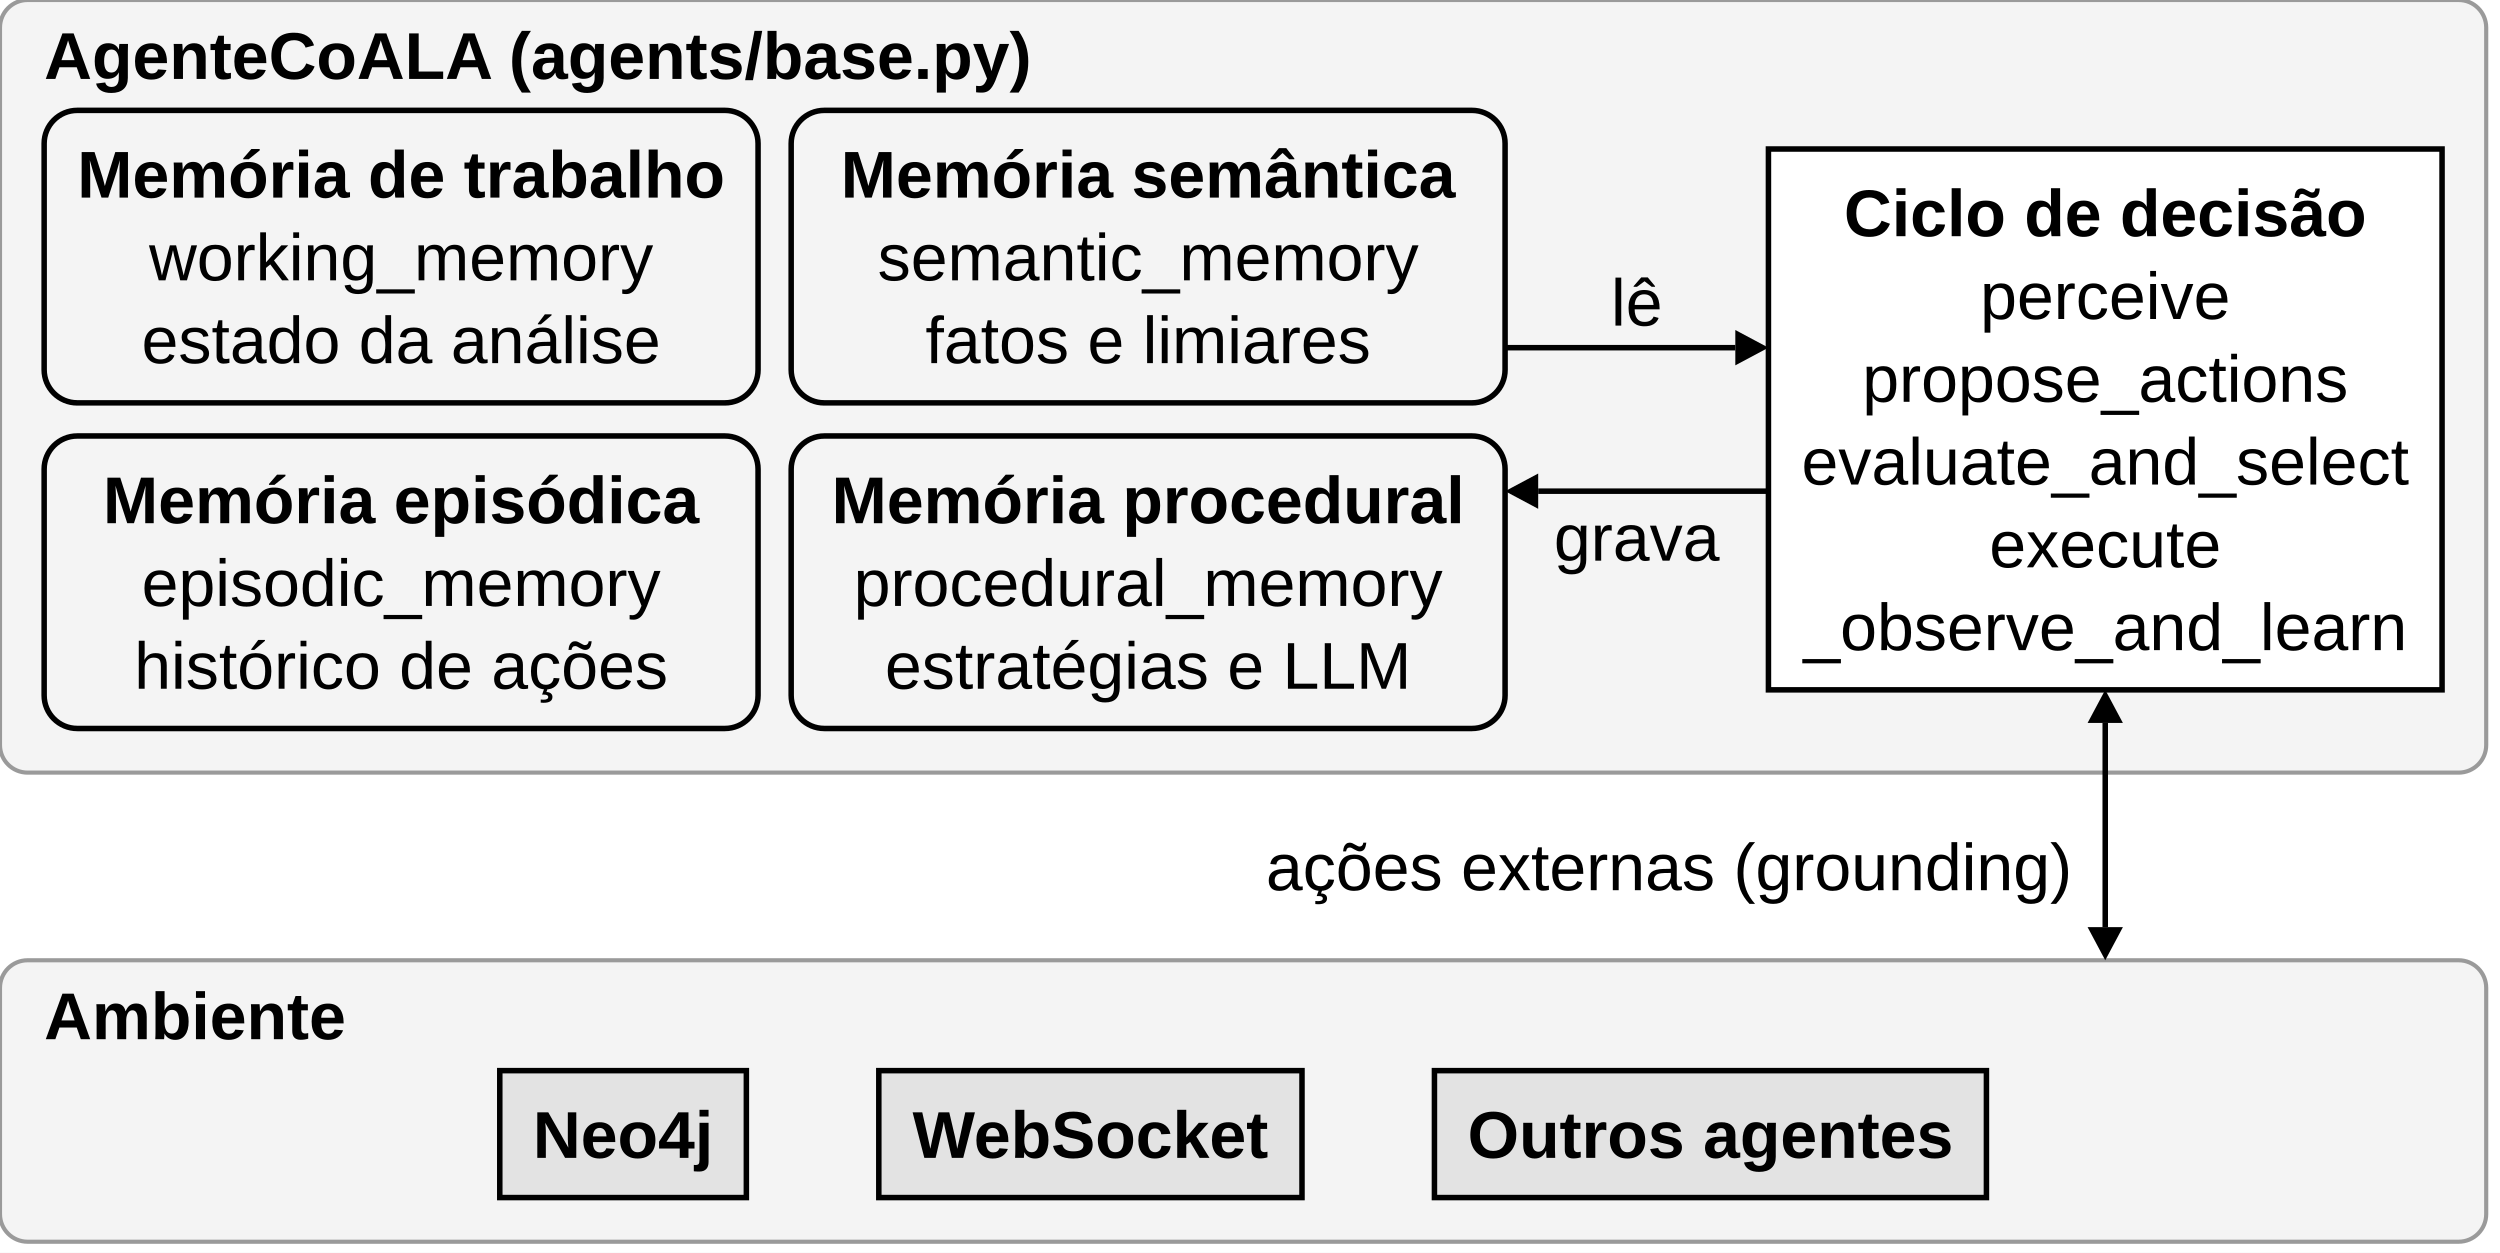
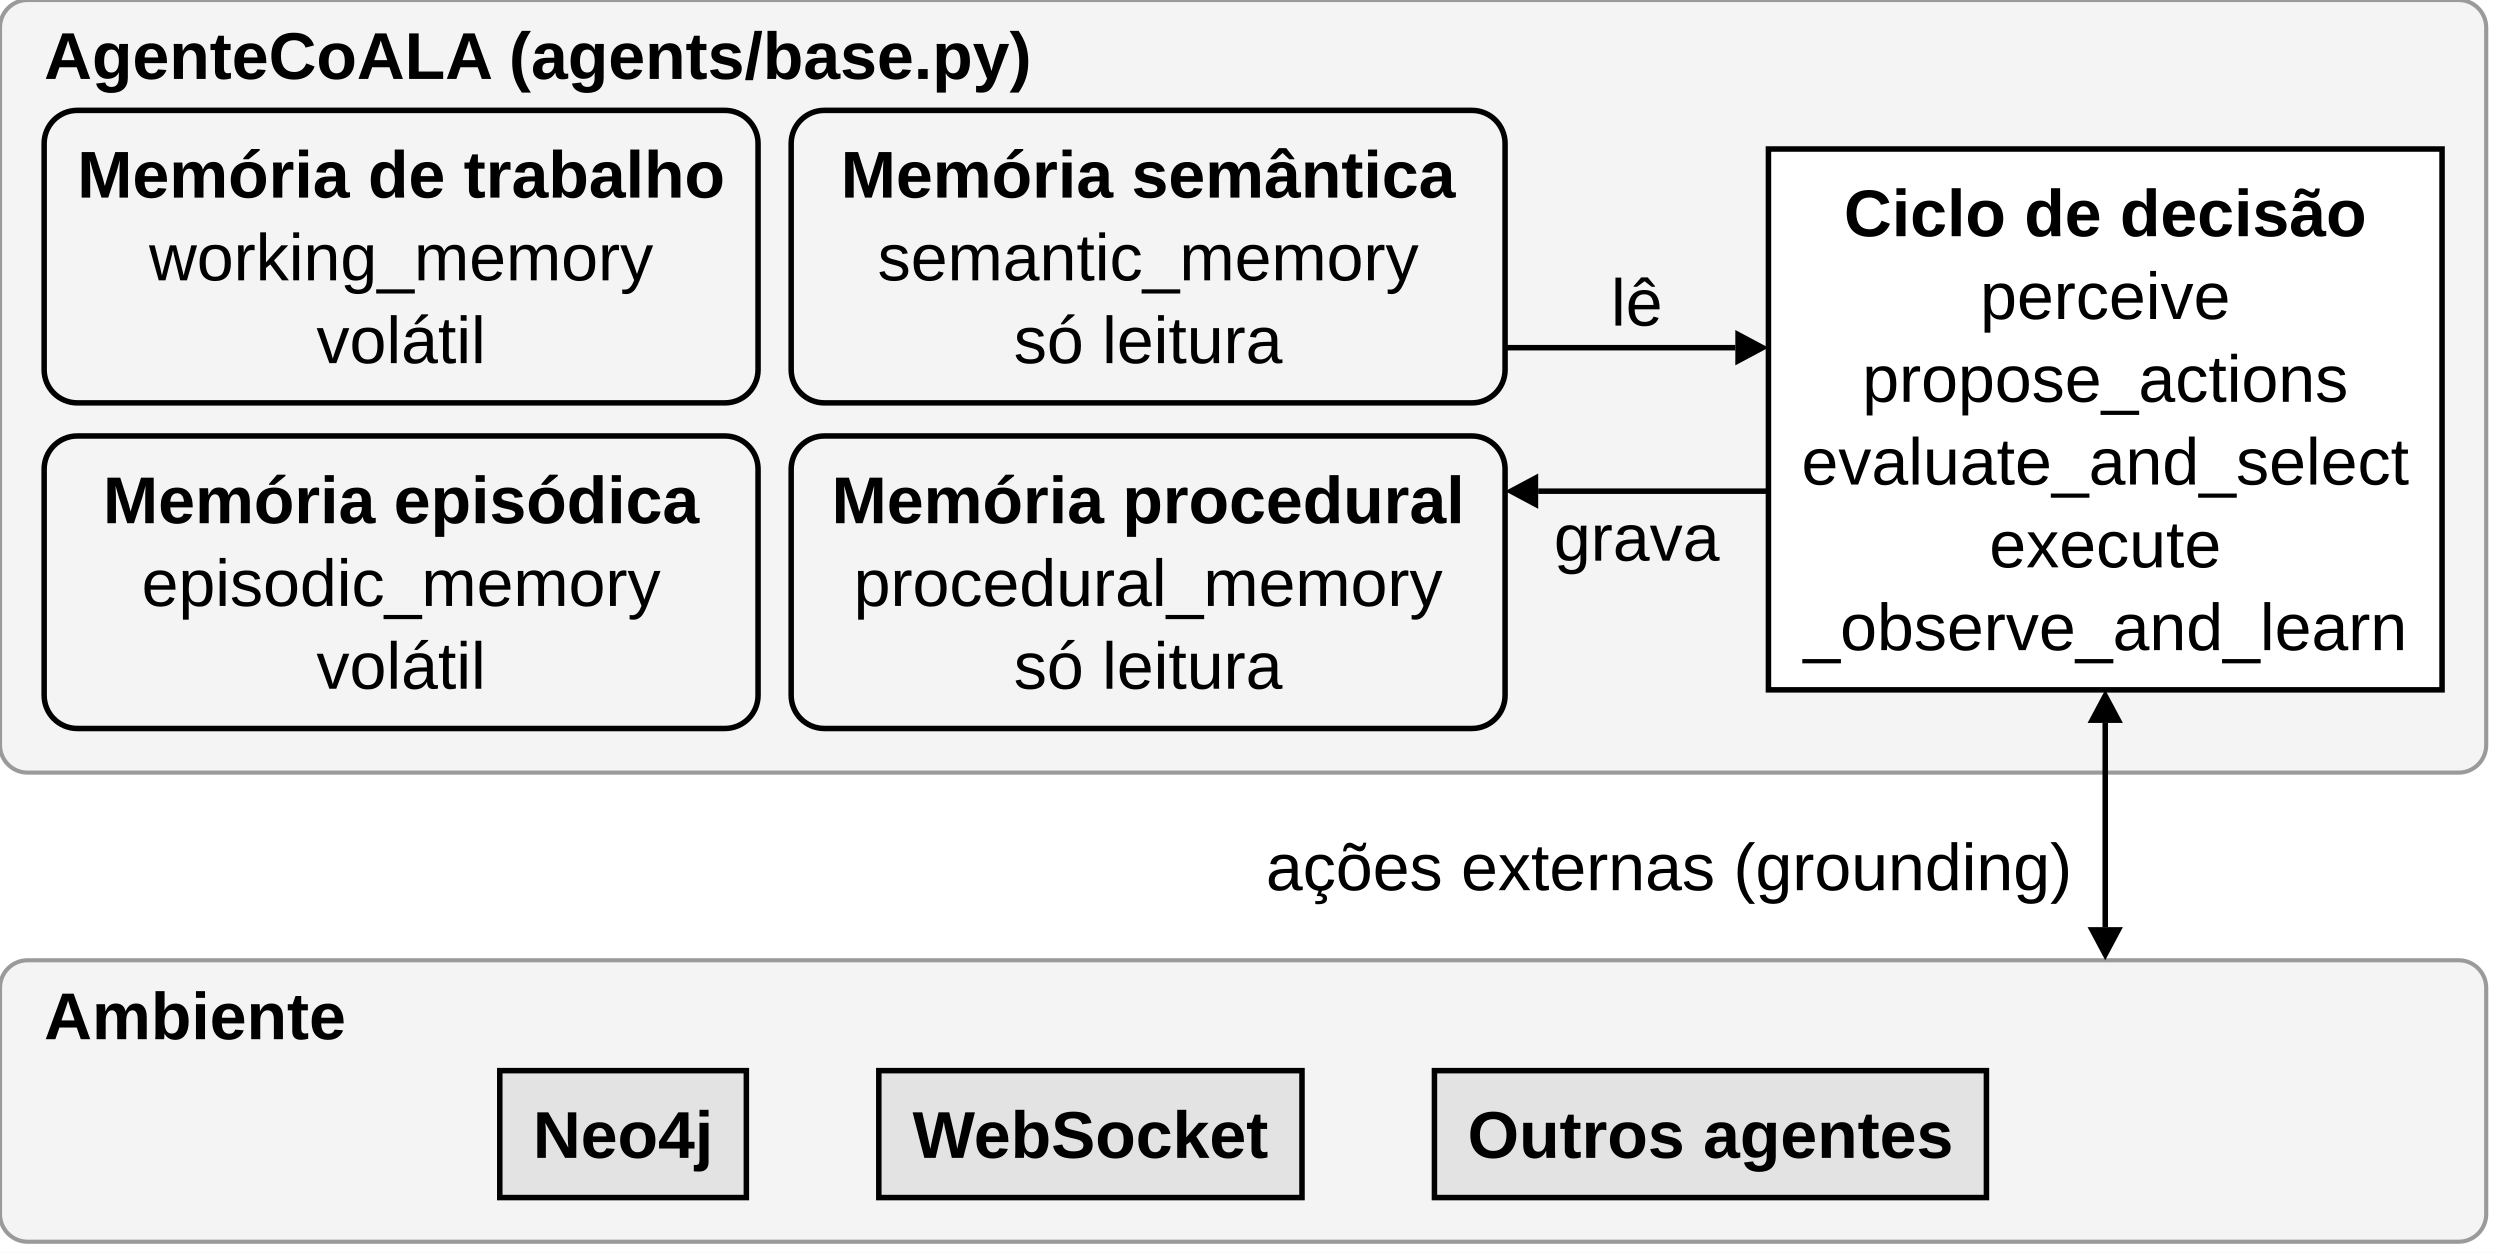
<svg xmlns="http://www.w3.org/2000/svg" width="453pt" height="227pt" viewBox="0 0 453 227" font-family="Arial, Helvetica, sans-serif" font-size="12">
  <rect x="0" y="0" width="453" height="227" fill="#FFFFFF" />
  <rect x="0.00" y="0.00" width="450.50" height="140.00" rx="5" fill="#F4F4F4" stroke="#9A9A9A" stroke-width="0.75" />
  <text x="8.00" y="14.30" text-anchor="start" fill="#000000" font-weight="bold">AgenteCoALA (agents/base.py)</text>
  <polygon points="320.44,63.00 314.44,66.20 314.44,59.80" fill="#000000" stroke="none" />
  <polyline points="272.72,63.00 314.44,63.00" fill="none" stroke="#000000" stroke-width="1.0" />
  <text x="296.58" y="59.00" text-anchor="middle" fill="#000000">lê</text>
  <polygon points="272.72,89.00 278.72,85.80 278.72,92.20" fill="#000000" stroke="none" />
  <polyline points="320.44,89.00 278.72,89.00" fill="none" stroke="#000000" stroke-width="1.0" />
  <text x="296.58" y="101.59" text-anchor="middle" fill="#000000">grava</text>
  <rect x="8.00" y="20.00" width="129.36" height="53.00" rx="6" fill="#F4F4F4" stroke="#000000" stroke-width="1.0" />
  <text x="72.68" y="35.80" text-anchor="middle" fill="#000000" font-weight="bold">Memória de trabalho</text>
  <text x="72.68" y="50.80" text-anchor="middle" fill="#000000">working_memory</text>
-   <text x="72.68" y="65.80" text-anchor="middle" fill="#000000">estado da análise</text>
+   <text x="72.68" y="65.80" text-anchor="middle" fill="#000000">volátil</text>
  <rect x="143.36" y="20.00" width="129.36" height="53.00" rx="6" fill="#F4F4F4" stroke="#000000" stroke-width="1.0" />
  <text x="208.04" y="35.80" text-anchor="middle" fill="#000000" font-weight="bold">Memória semântica</text>
  <text x="208.04" y="50.80" text-anchor="middle" fill="#000000">semantic_memory</text>
-   <text x="208.04" y="65.80" text-anchor="middle" fill="#000000">fatos e limiares</text>
+   <text x="208.04" y="65.80" text-anchor="middle" fill="#000000">só leitura</text>
  <rect x="8.00" y="79.00" width="129.36" height="53.00" rx="6" fill="#F4F4F4" stroke="#000000" stroke-width="1.0" />
  <text x="72.68" y="94.80" text-anchor="middle" fill="#000000" font-weight="bold">Memória episódica</text>
  <text x="72.68" y="109.80" text-anchor="middle" fill="#000000">episodic_memory</text>
-   <text x="72.68" y="124.80" text-anchor="middle" fill="#000000">histórico de ações</text>
+   <text x="72.68" y="124.80" text-anchor="middle" fill="#000000">volátil</text>
  <rect x="143.36" y="79.00" width="129.36" height="53.00" rx="6" fill="#F4F4F4" stroke="#000000" stroke-width="1.0" />
  <text x="208.04" y="94.80" text-anchor="middle" fill="#000000" font-weight="bold">Memória procedural</text>
  <text x="208.04" y="109.80" text-anchor="middle" fill="#000000">procedural_memory</text>
-   <text x="208.04" y="124.80" text-anchor="middle" fill="#000000">estratégias e LLM</text>
+   <text x="208.04" y="124.80" text-anchor="middle" fill="#000000">só leitura</text>
  <rect x="320.44" y="27.00" width="122.06" height="98.00" rx="0.0" fill="#FFFFFF" stroke="#000000" stroke-width="1.0" />
  <text x="381.47" y="42.80" text-anchor="middle" fill="#000000" font-weight="bold">Ciclo de decisão</text>
  <text x="381.47" y="57.80" text-anchor="middle" fill="#000000">perceive</text>
  <text x="381.47" y="72.80" text-anchor="middle" fill="#000000">propose_actions</text>
  <text x="381.47" y="87.80" text-anchor="middle" fill="#000000">evaluate_and_select</text>
  <text x="381.47" y="102.80" text-anchor="middle" fill="#000000">execute</text>
  <text x="381.47" y="117.80" text-anchor="middle" fill="#000000">_observe_and_learn</text>
  <rect x="0.00" y="174.00" width="450.50" height="51.00" rx="5" fill="#F4F4F4" stroke="#9A9A9A" stroke-width="0.75" />
  <text x="8.00" y="188.30" text-anchor="start" fill="#000000" font-weight="bold">Ambiente</text>
  <rect x="90.56" y="194.00" width="44.68" height="23.00" rx="0.0" fill="#E3E3E3" stroke="#000000" stroke-width="1.0" />
  <text x="112.90" y="209.80" text-anchor="middle" fill="#000000" font-weight="bold">Neo4j</text>
  <rect x="159.24" y="194.00" width="76.68" height="23.00" rx="0.0" fill="#E3E3E3" stroke="#000000" stroke-width="1.0" />
  <text x="197.58" y="209.80" text-anchor="middle" fill="#000000" font-weight="bold">WebSocket</text>
  <rect x="259.92" y="194.00" width="100.02" height="23.00" rx="0.0" fill="#E3E3E3" stroke="#000000" stroke-width="1.0" />
  <text x="309.93" y="209.80" text-anchor="middle" fill="#000000" font-weight="bold">Outros agentes</text>
  <polygon points="381.47,174.00 378.27,168.00 384.67,168.00" fill="#000000" stroke="none" />
  <polygon points="381.47,125.00 384.67,131.00 378.27,131.00" fill="#000000" stroke="none" />
  <polyline points="381.47,131.00 381.47,168.00" fill="none" stroke="#000000" stroke-width="1.0" />
  <text x="375.47" y="161.30" text-anchor="end" fill="#000000">ações externas (grounding)</text>
</svg>
